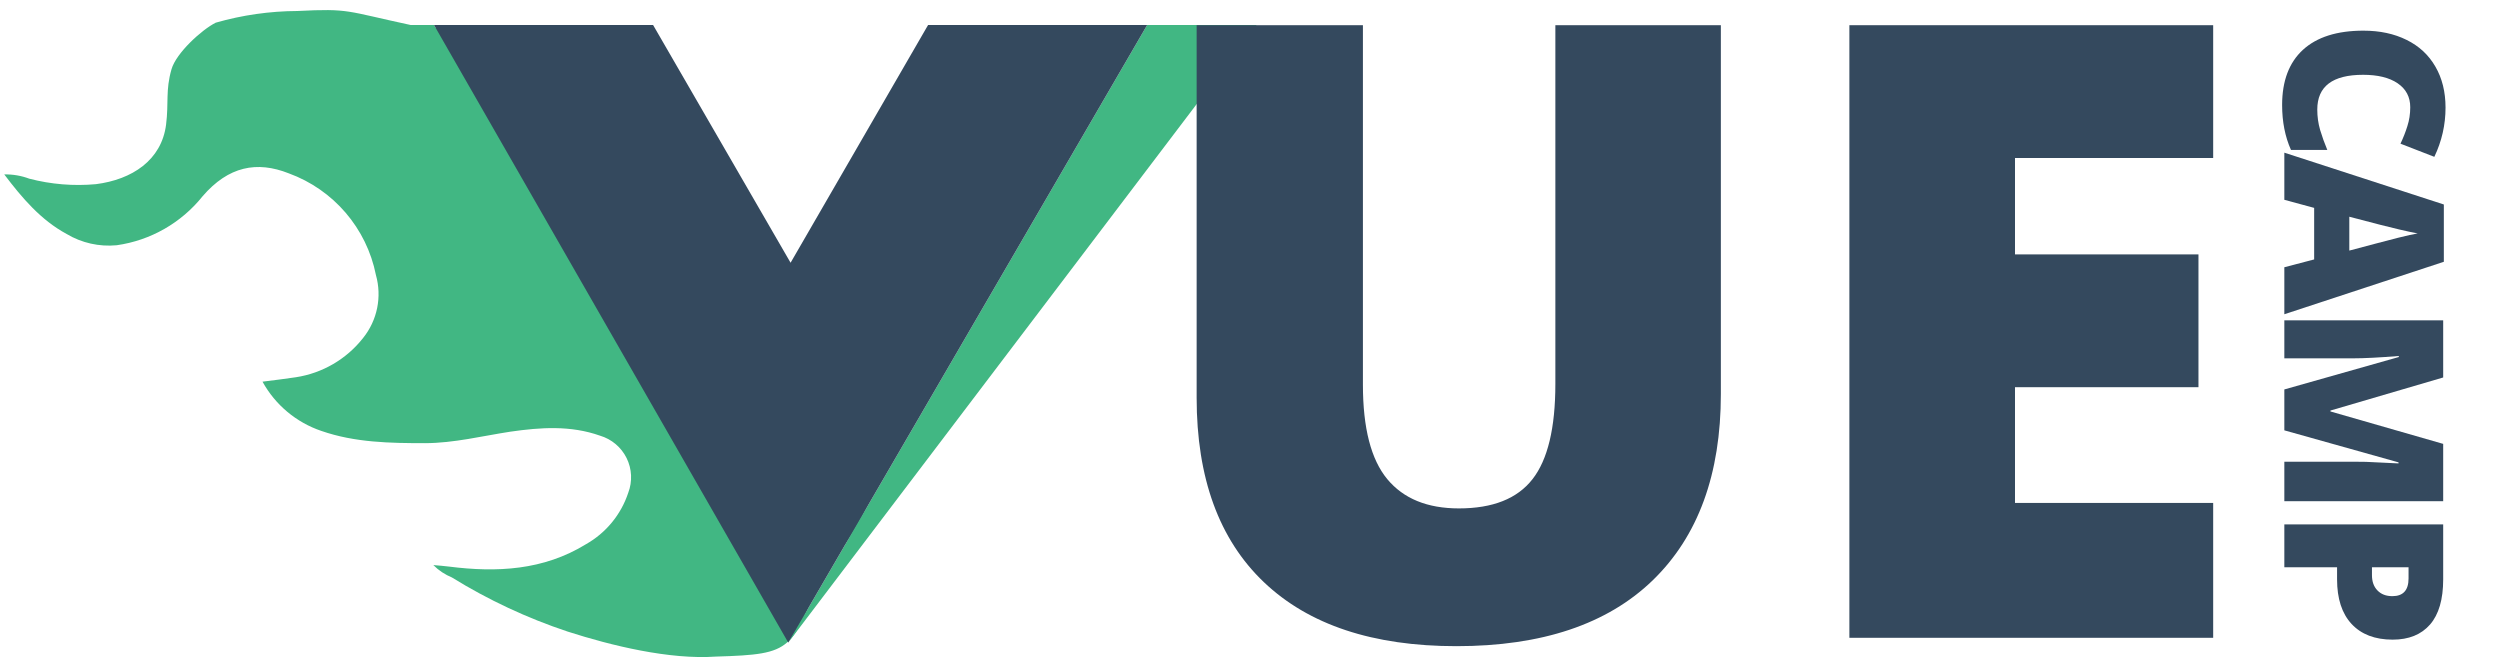
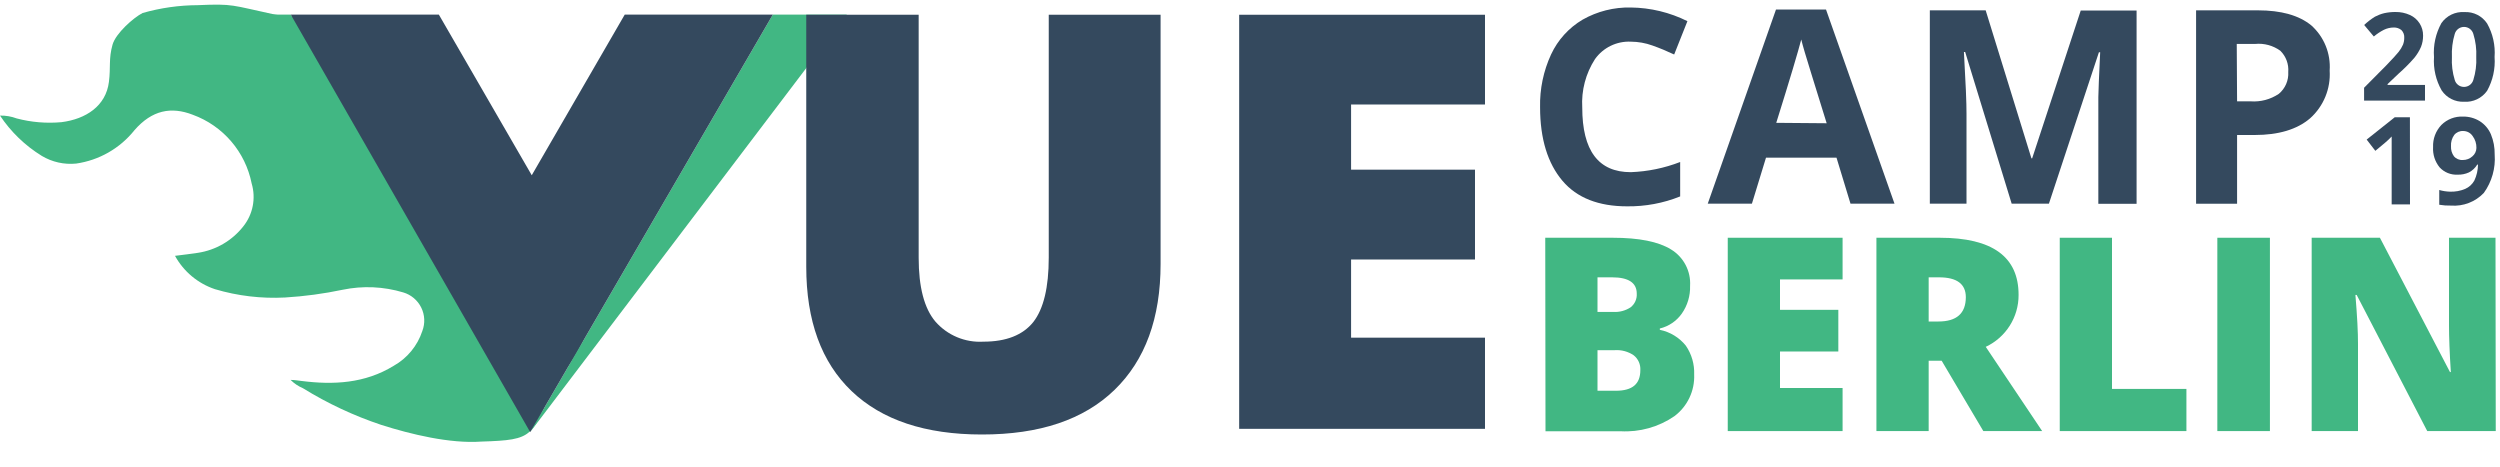
- <svg xmlns="http://www.w3.org/2000/svg" id="Ebene_1" data-name="Ebene 1" viewBox="0 0 300 80">
+ <svg xmlns="http://www.w3.org/2000/svg" id="Ebene_1" data-name="Ebene 1" viewBox="0 0 300 56">
  <defs>
-     <style>.cls-1{fill:#41b783;}.cls-2,.cls-3,.cls-4{fill:#34495e;}.cls-3{font-size:102.98px;}.cls-3,.cls-4{font-family:OpenSans-Extrabold, Open Sans;font-weight:800;}.cls-4{font-size:26.71px;letter-spacing:-0.05em;}</style>
+     <style>.cls-1{fill:#41b783;}.cls-2{fill:#34495e;}</style>
  </defs>
-   <path class="cls-1" d="M106.62,54.46c-2.41,6.07-3.41,9.16-7.84,14C94.87,78,95.43,78.51,85.92,78.79c-5.56.39-12.55-1.31-17.8-3a66.17,66.17,0,0,1-13.9-6.5A6.73,6.73,0,0,1,52,67.81c.67.06,1.28.1,1.88.18,5.74.73,11.34.45,16.43-2.68a11.09,11.09,0,0,0,5.08-6.18A5.21,5.21,0,0,0,72,52.28c-3.53-1.25-7.13-1-10.75-.48-3.4.52-6.76,1.37-10.23,1.38-4.22,0-8.43-.07-12.46-1.47A12.71,12.71,0,0,1,31.5,45.8c1.42-.18,2.74-.34,4-.53a12.69,12.69,0,0,0,8.07-4.71A8.41,8.41,0,0,0,45.11,33a16.39,16.39,0,0,0-10.46-12.2c-3.82-1.51-7.23-.85-10.33,2.74A16.1,16.1,0,0,1,14,29.43,9.89,9.89,0,0,1,8,28.08c-3.1-1.68-5.33-4.3-7.49-7.15a8.05,8.05,0,0,1,3,.51,23.28,23.28,0,0,0,8,.66c4.33-.55,7.88-2.87,8.42-7.15.33-2.63-.08-4.1.65-6.64.56-1.95,3.63-4.75,5.31-5.59a36.19,36.19,0,0,1,9.79-1.4C42,1,41.45,1.32,49.28,3c5,.84,6.25-.17,8.95,1.4,3.25,1.88.84,3.79,4.2,2C64.94,5,63.25,8.22,64,5.57" />
-   <polygon class="cls-1" points="46.77 3 52.08 3 94.59 77.11 137.66 3 150.8 3 94.59 77.11 46.77 3" />
-   <polygon class="cls-2" points="52.08 3 78.37 3 94.87 31.53 111.37 3 137.66 3 94.59 77.11 52.08 3" />
-   <text class="cls-3" transform="translate(136.05 76.54)">UE</text>
-   <text class="cls-4" transform="translate(274.12 2.32) rotate(90)">CAMP</text>
+   <path class="cls-1" d="M71.75,36.54c-1.62,4.1-2.3,6.19-5.29,9.45-2.65,6.43-2.27,6.8-8.7,7-3.76.27-8.48-.88-12-2a45,45,0,0,1-9.4-4.4,4.73,4.73,0,0,1-1.49-1c.45,0,.86.07,1.27.12,3.88.5,7.66.3,11.1-1.81a7.47,7.47,0,0,0,3.44-4.18,3.52,3.52,0,0,0-2.29-4.63,14.8,14.8,0,0,0-7.27-.32,47.4,47.4,0,0,1-6.91.93,24.92,24.92,0,0,1-8.42-1,8.58,8.58,0,0,1-4.79-4c1-.12,1.85-.23,2.74-.36a8.55,8.55,0,0,0,5.46-3.18,5.66,5.66,0,0,0,1-5.14,11.07,11.07,0,0,0-7.07-8.25c-2.58-1-4.89-.57-7,1.86a10.94,10.94,0,0,1-7,4,6.74,6.74,0,0,1-4.11-.92A16.28,16.28,0,0,1,0,13.87a5.41,5.41,0,0,1,2,.34,15.51,15.51,0,0,0,5.38.45c2.93-.37,5.33-1.94,5.69-4.83.23-1.78-.05-2.77.44-4.49C13.9,4,16,2.13,17.11,1.56A24.51,24.51,0,0,1,23.73.62c4.35-.19,4,0,9.27,1.13,3.4.57,4.22-.12,6,.94C41.24,4,39.61,5.26,41.88,4c1.7-.93.55,1.26,1-.53" />
+   <polygon class="cls-1" points="31.29 1.75 34.89 1.75 63.62 51.85 92.74 1.75 101.62 1.75 63.62 51.85 31.29 1.75" />
+   <polygon class="cls-2" points="34.89 1.75 52.66 1.75 63.81 21.03 74.97 1.75 92.74 1.75 63.62 51.85 34.89 1.75" />
+   <path class="cls-2" d="M139.27,1.77V31.68q0,9.75-5.53,15.11t-15.92,5.35q-10.17,0-15.62-5.2T96.75,32V1.77h13.49V30.93q0,5.28,2,7.65A7.09,7.09,0,0,0,118,41q4.11,0,6-2.36c1.23-1.58,1.85-4.15,1.85-7.73V1.77Z" />
+   <path class="cls-2" d="M178.2,51.46H148.7V1.77h29.5V12.54H162.13v7.82H177V31.14H162.13v9.38H178.2Z" />
+   <path class="cls-2" d="M195.7,5a5,5,0,0,0-4.3,2.09,9.67,9.67,0,0,0-1.53,5.81q0,7.77,5.83,7.76a18.27,18.27,0,0,0,5.92-1.22v4.13a16.52,16.52,0,0,1-6.38,1.19c-3.38,0-6-1-7.75-3.07s-2.68-5-2.68-8.82a14.36,14.36,0,0,1,1.32-6.34,9.52,9.52,0,0,1,3.78-4.17A11.22,11.22,0,0,1,195.7.9a15.6,15.6,0,0,1,6.79,1.64l-1.59,4a27.65,27.65,0,0,0-2.61-1.08A7.78,7.78,0,0,0,195.7,5Z" />
+   <path class="cls-2" d="M222.06,24.44l-1.68-5.52h-8.46l-1.69,5.52h-5.3l8.19-23.3h6l8.22,23.3Zm-2.86-9.65c-1.55-5-2.43-7.83-2.62-8.49s-.34-1.17-.43-1.56c-.35,1.36-1.34,4.71-3,10Z" />
+   <path class="cls-2" d="M241.4,24.44l-5.58-18.2h-.15q.32,5.55.31,7.41V24.44h-4.4V1.24h6.7L243.77,19h.09l5.83-17.74h6.7v23.2H251.8v-11c0-.52,0-1.12,0-1.8s.09-2.47.22-5.39h-.15l-6,18.17Z" />
+   <path class="cls-2" d="M279.56,8.47a7.09,7.09,0,0,1-2.35,5.73q-2.34,2-6.65,2h-2.11v8.25h-4.92V1.24h7.41q4.21,0,6.42,1.81A6.66,6.66,0,0,1,279.56,8.47Zm-11.11,3.69h1.61a5.37,5.37,0,0,0,3.4-.9,3.15,3.15,0,0,0,1.13-2.61,3.23,3.23,0,0,0-.95-2.56,4.42,4.42,0,0,0-3-.82h-2.23Z" />
+   <path class="cls-1" d="M185.43,28.53h8.09q4.74,0,7,1.4a4.77,4.77,0,0,1,2.29,4.38,5.5,5.5,0,0,1-1,3.33,4.52,4.52,0,0,1-2.63,1.78v.16a5.38,5.38,0,0,1,3.12,1.9,5.72,5.72,0,0,1,1,3.46,5.94,5.94,0,0,1-2.37,5,10.4,10.4,0,0,1-6.47,1.81h-9Zm6.27,8.9h1.89a3.39,3.39,0,0,0,2.08-.55,1.92,1.92,0,0,0,.74-1.65c0-1.3-1-1.95-2.95-1.95H191.7Zm0,4.59v4.87h2.2c2,0,2.94-.82,2.94-2.47a2.11,2.11,0,0,0-.79-1.78,3.61,3.61,0,0,0-2.27-.62Z" />
+   <path class="cls-1" d="M221.11,51.73H207.33V28.53h13.78v5H213.6v3.65h7v5h-7v4.38h7.51Z" />
+   <path class="cls-1" d="M231.44,43.29v8.44h-6.27V28.53h7.6q9.47,0,9.46,6.86a6.84,6.84,0,0,1-3.94,6.23l6.77,10.11H238L233,43.29Zm0-4.71h1.17q3.28,0,3.29-2.91c0-1.6-1.08-2.39-3.22-2.39h-1.24Z" />
+   <path class="cls-1" d="M247.17,51.73V28.53h6.27V46.67h8.93v5.06Z" />
+   <path class="cls-1" d="M266.08,51.73V28.53h6.31v23.2Z" />
+   <path class="cls-1" d="M299.49,51.73h-8.22L282.8,35.39h-.15q.32,3.86.31,5.88V51.73H277.4V28.53h8.19L294,44.65h.1c-.15-2.33-.22-4.21-.22-5.63V28.53h5.58Z" />
+   <path class="cls-2" d="M291,12.07h-7.31V10.53l2.63-2.65c.77-.8,1.28-1.35,1.52-1.66a3.71,3.71,0,0,0,.52-.86,2.24,2.24,0,0,0,.15-.81,1.2,1.2,0,0,0-.34-.94,1.39,1.39,0,0,0-.93-.31,2.73,2.73,0,0,0-1.18.28,6.25,6.25,0,0,0-1.2.8L283.7,3A7.84,7.84,0,0,1,285,2a4.9,4.9,0,0,1,1.11-.42,6.15,6.15,0,0,1,1.35-.14,4,4,0,0,1,1.73.36,2.67,2.67,0,0,1,1.58,2.47,3.61,3.61,0,0,1-.25,1.36,5.59,5.59,0,0,1-.79,1.3,20,20,0,0,1-1.88,1.89l-1.34,1.27v.1H291Z" />
+   <path class="cls-2" d="M299.35,6.84a7.29,7.29,0,0,1-.9,4.06,3.13,3.13,0,0,1-2.76,1.31A3.07,3.07,0,0,1,293,10.85a7.1,7.1,0,0,1-.92-4,7.3,7.3,0,0,1,.89-4.08,3.11,3.11,0,0,1,2.76-1.32,3.07,3.07,0,0,1,2.73,1.38A7.15,7.15,0,0,1,299.35,6.84Zm-5.12,0a7.93,7.93,0,0,0,.34,2.76,1.15,1.15,0,0,0,1.12.83,1.16,1.16,0,0,0,1.11-.84,7.89,7.89,0,0,0,.35-2.75,8,8,0,0,0-.35-2.77,1.16,1.16,0,0,0-2.23,0A8.25,8.25,0,0,0,294.23,6.84Z" />
+   <path class="cls-2" d="M289.2,24.53H287V18.47l0-1,0-1.09a9.19,9.19,0,0,1-.76.72l-1.2,1L284,16.75l3.37-2.68h1.82Z" />
+   <path class="cls-2" d="M299.36,18.53a7,7,0,0,1-1.3,4.62,4.92,4.92,0,0,1-3.94,1.52,7.15,7.15,0,0,1-1.41-.1V22.8A5.18,5.18,0,0,0,294,23a4.32,4.32,0,0,0,1.82-.33,2.32,2.32,0,0,0,1.1-1,4.61,4.61,0,0,0,.44-1.92h-.09a2.52,2.52,0,0,1-1,.94,3.05,3.05,0,0,1-1.36.27,2.74,2.74,0,0,1-2.15-.87,3.51,3.51,0,0,1-.79-2.44,3.63,3.63,0,0,1,1-2.66,3.46,3.46,0,0,1,2.6-1,3.72,3.72,0,0,1,2,.55,3.49,3.49,0,0,1,1.34,1.58A6,6,0,0,1,299.36,18.53Zm-3.78-2.81a1.3,1.3,0,0,0-1.07.47,2.1,2.1,0,0,0-.39,1.36,1.88,1.88,0,0,0,.35,1.2,1.27,1.27,0,0,0,1.07.45,1.67,1.67,0,0,0,1.15-.44,1.35,1.35,0,0,0,.48-1,2.28,2.28,0,0,0-.45-1.43A1.36,1.36,0,0,0,295.58,15.72Z" />
</svg>
